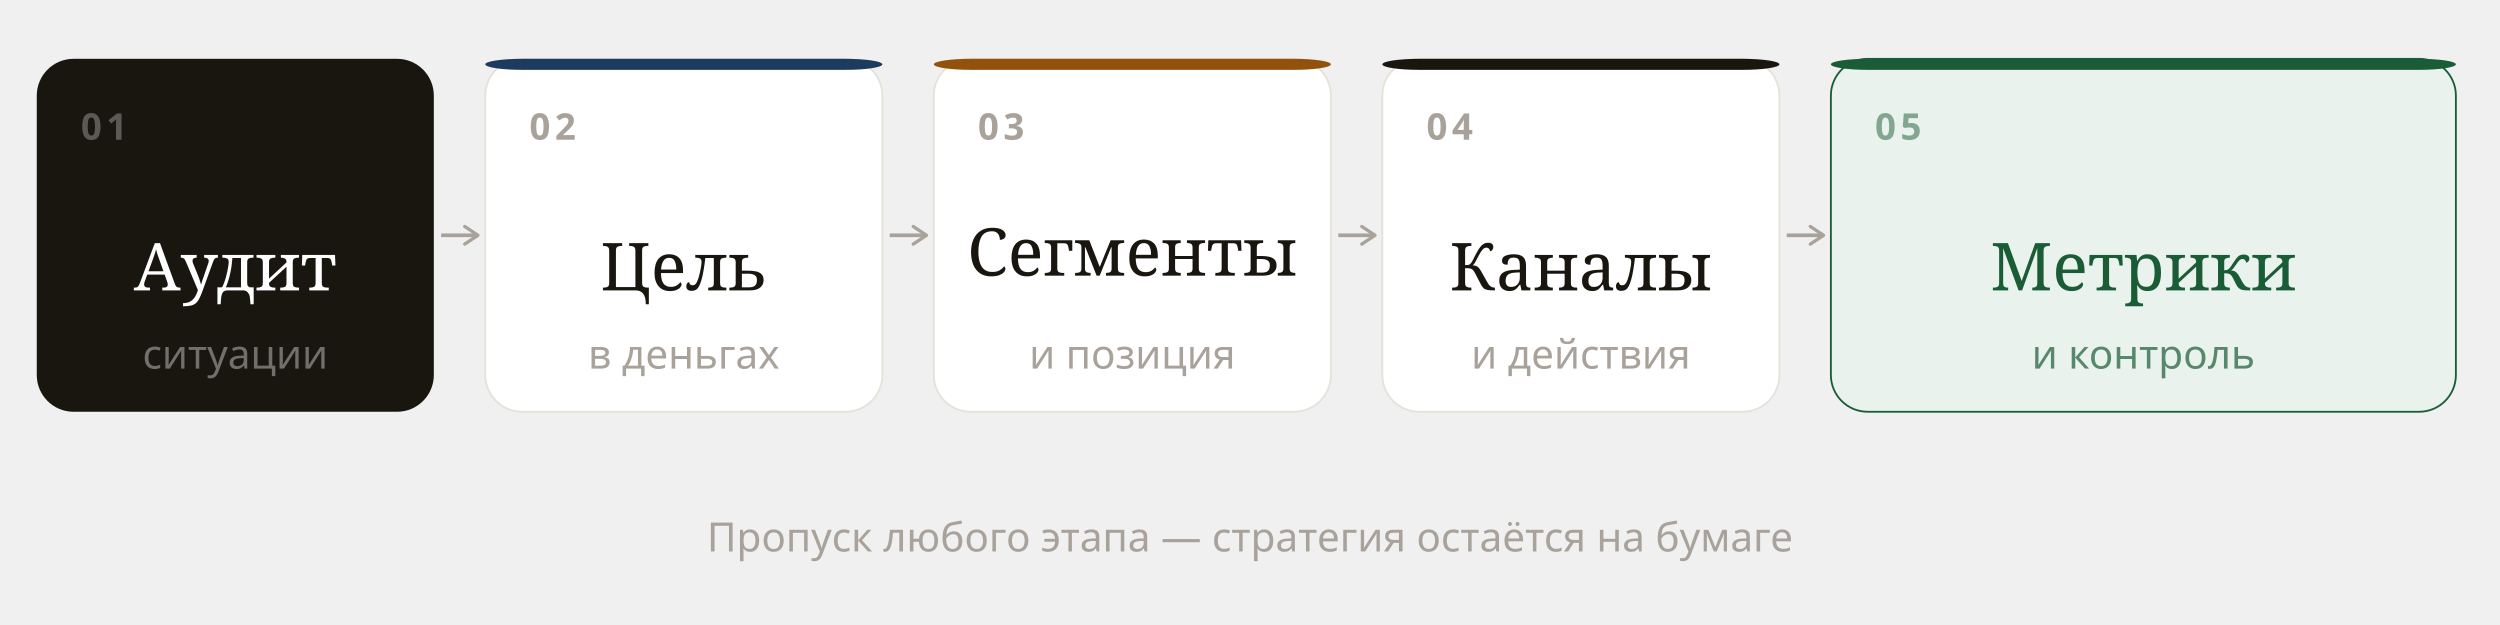
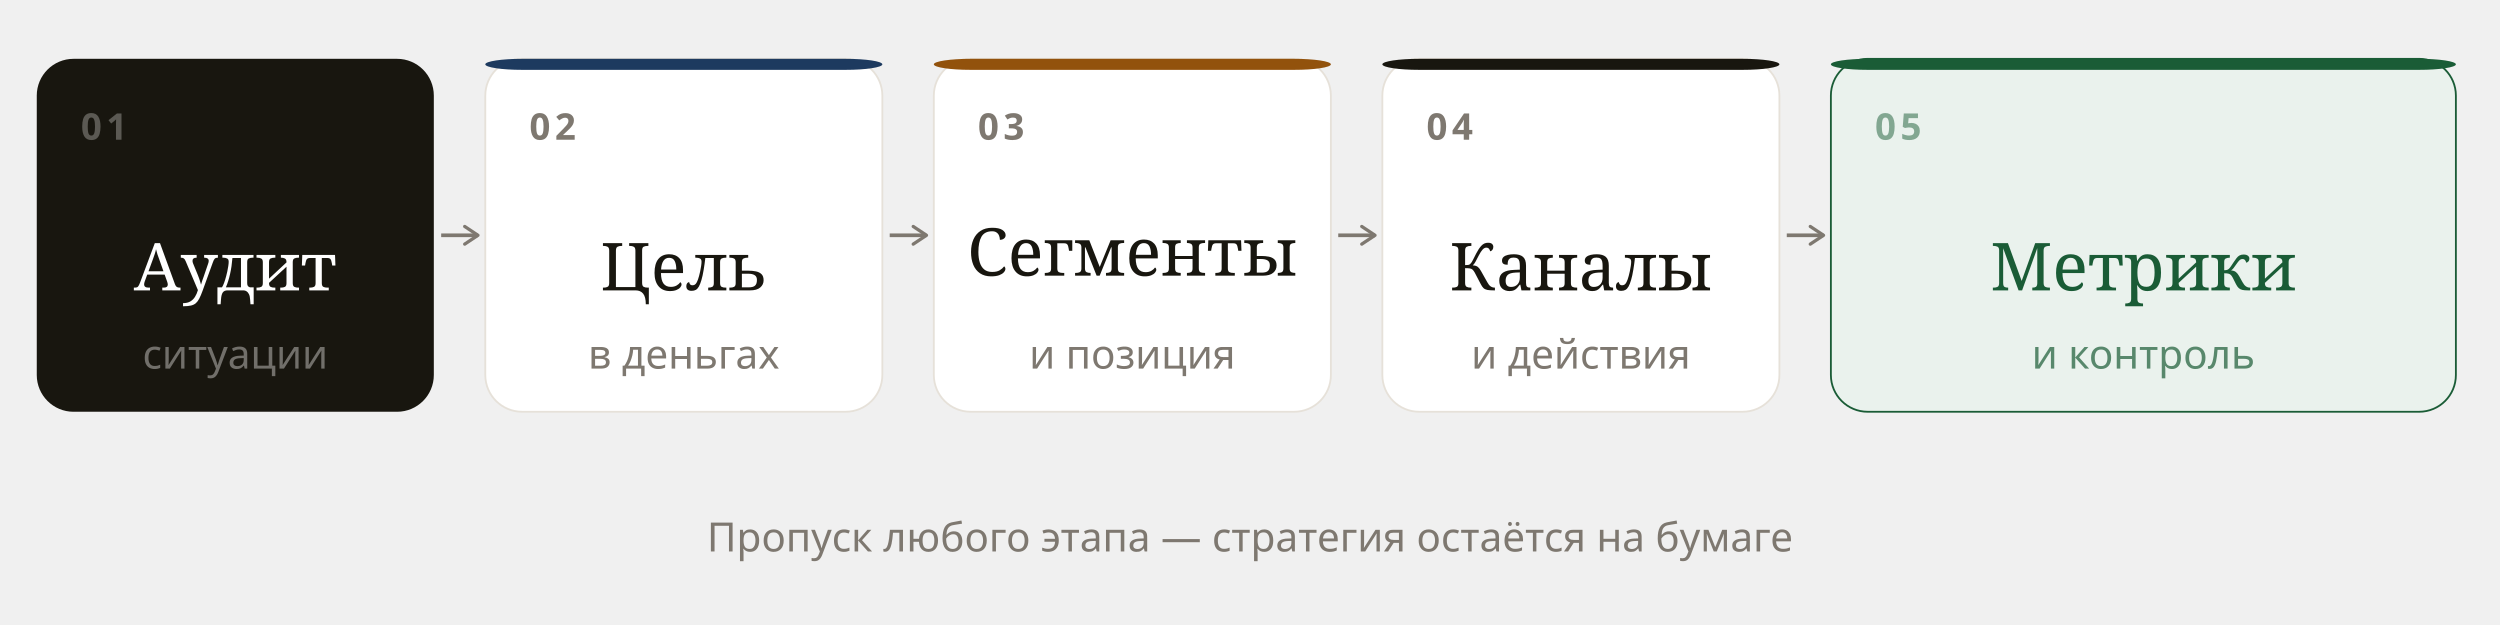
<svg xmlns="http://www.w3.org/2000/svg" width="100%" viewBox="0 0 680 170" role="img">
  <style>
  text { font-family: 'Instrument Sans', sans-serif; }
  .serif { font-family: 'Instrument Serif', serif; }
</style>
  <defs>
    <marker id="a" viewBox="0 0 10 10" refX="8" refY="5" markerWidth="6" markerHeight="6" orient="auto-start-reverse">
-       <path d="M2 1L8 5L2 9" fill="none" stroke="#a8a29a" stroke-width="1.5" stroke-linecap="round" stroke-linejoin="round" />
+       <path d="M2 1L8 5L2 9" fill="none" stroke="#7e7870" stroke-width="1.5" stroke-linecap="round" stroke-linejoin="round" />
    </marker>
  </defs>
  <rect x="10" y="16" width="108" height="96" rx="10" fill="#18160f" />
  <text x="22" y="38" font-size="10" font-weight="600" letter-spacing=".12em" fill="rgba(248,246,242,.3)">01</text>
  <text class="serif" x="64" y="72" text-anchor="middle" dominant-baseline="central" font-size="18" fill="#fff">Аудит</text>
  <text x="64" y="96" text-anchor="middle" dominant-baseline="central" font-size="11" fill="rgba(248,246,242,.4)">ситуации</text>
-   <line x1="120" y1="64" x2="130" y2="64" stroke="#a8a29a" stroke-width="1" marker-end="url(#a)" />
+   <line x1="120" y1="64" x2="130" y2="64" stroke="#7e7870" stroke-width="1" marker-end="url(#a)" />
  <rect x="132" y="16" width="108" height="96" rx="10" fill="#fff" stroke="#e6e1d9" stroke-width="0.5" />
  <rect x="132" y="16" width="108" height="3" rx="10" fill="#1d3a5f" />
-   <text x="144" y="38" font-size="10" font-weight="600" letter-spacing=".12em" fill="#a8a29a">02</text>
+   <text x="144" y="38" font-size="10" font-weight="600" letter-spacing=".12em" fill="#7e7870">02</text>
  <text class="serif" x="186" y="72" text-anchor="middle" dominant-baseline="central" font-size="18" fill="#18160f">Цель</text>
-   <text x="186" y="96" text-anchor="middle" dominant-baseline="central" font-size="11" fill="#a8a29a">в деньгах</text>
-   <line x1="242" y1="64" x2="252" y2="64" stroke="#a8a29a" stroke-width="1" marker-end="url(#a)" />
+   <text x="186" y="96" text-anchor="middle" dominant-baseline="central" font-size="11" fill="#7e7870">в деньгах</text>
+   <line x1="242" y1="64" x2="252" y2="64" stroke="#7e7870" stroke-width="1" marker-end="url(#a)" />
  <rect x="254" y="16" width="108" height="96" rx="10" fill="#fff" stroke="#e6e1d9" stroke-width="0.5" />
  <rect x="254" y="16" width="108" height="3" rx="10" fill="#92520c" />
-   <text x="266" y="38" font-size="10" font-weight="600" letter-spacing=".12em" fill="#a8a29a">03</text>
+   <text x="266" y="38" font-size="10" font-weight="600" letter-spacing=".12em" fill="#7e7870">03</text>
  <text class="serif" x="308" y="68" text-anchor="middle" dominant-baseline="central" font-size="18" fill="#18160f">Сегменты</text>
-   <text x="308" y="96" text-anchor="middle" dominant-baseline="central" font-size="11" fill="#a8a29a">и позиция</text>
-   <line x1="364" y1="64" x2="374" y2="64" stroke="#a8a29a" stroke-width="1" marker-end="url(#a)" />
+   <text x="308" y="96" text-anchor="middle" dominant-baseline="central" font-size="11" fill="#7e7870">и позиция</text>
+   <line x1="364" y1="64" x2="374" y2="64" stroke="#7e7870" stroke-width="1" marker-end="url(#a)" />
  <rect x="376" y="16" width="108" height="96" rx="10" fill="#fff" stroke="#e6e1d9" stroke-width="0.5" />
  <rect x="376" y="16" width="108" height="3" rx="10" fill="#18160f" />
-   <text x="388" y="38" font-size="10" font-weight="600" letter-spacing=".12em" fill="#a8a29a">04</text>
+   <text x="388" y="38" font-size="10" font-weight="600" letter-spacing=".12em" fill="#7e7870">04</text>
  <text class="serif" x="430" y="72" text-anchor="middle" dominant-baseline="central" font-size="18" fill="#18160f">Каналы</text>
-   <text x="430" y="96" text-anchor="middle" dominant-baseline="central" font-size="11" fill="#a8a29a">и действия</text>
-   <line x1="486" y1="64" x2="496" y2="64" stroke="#a8a29a" stroke-width="1" marker-end="url(#a)" />
+   <text x="430" y="96" text-anchor="middle" dominant-baseline="central" font-size="11" fill="#7e7870">и действия</text>
+   <line x1="486" y1="64" x2="496" y2="64" stroke="#7e7870" stroke-width="1" marker-end="url(#a)" />
  <rect x="498" y="16" width="170" height="96" rx="10" fill="#eaf2ed" stroke="#1a5c36" stroke-width="0.5" />
  <rect x="498" y="16" width="170" height="3" rx="10" fill="#1a5c36" />
  <text x="510" y="38" font-size="10" font-weight="600" letter-spacing=".12em" fill="#1a5c36" fill-opacity=".5">05</text>
  <text class="serif" x="583" y="72" text-anchor="middle" dominant-baseline="central" font-size="18" fill="#1a5c36">Метрики</text>
  <text x="583" y="96" text-anchor="middle" dominant-baseline="central" font-size="11" fill="#1a5c36" fill-opacity=".7">и контроль</text>
-   <text x="340" y="150" text-anchor="middle" font-size="11" fill="#a8a29a">Пропуск любого этапа — стратегия остаётся на бумаге</text>
+   <text x="340" y="150" text-anchor="middle" font-size="11" fill="#7e7870">Пропуск любого этапа — стратегия остаётся на бумаге</text>
</svg>
